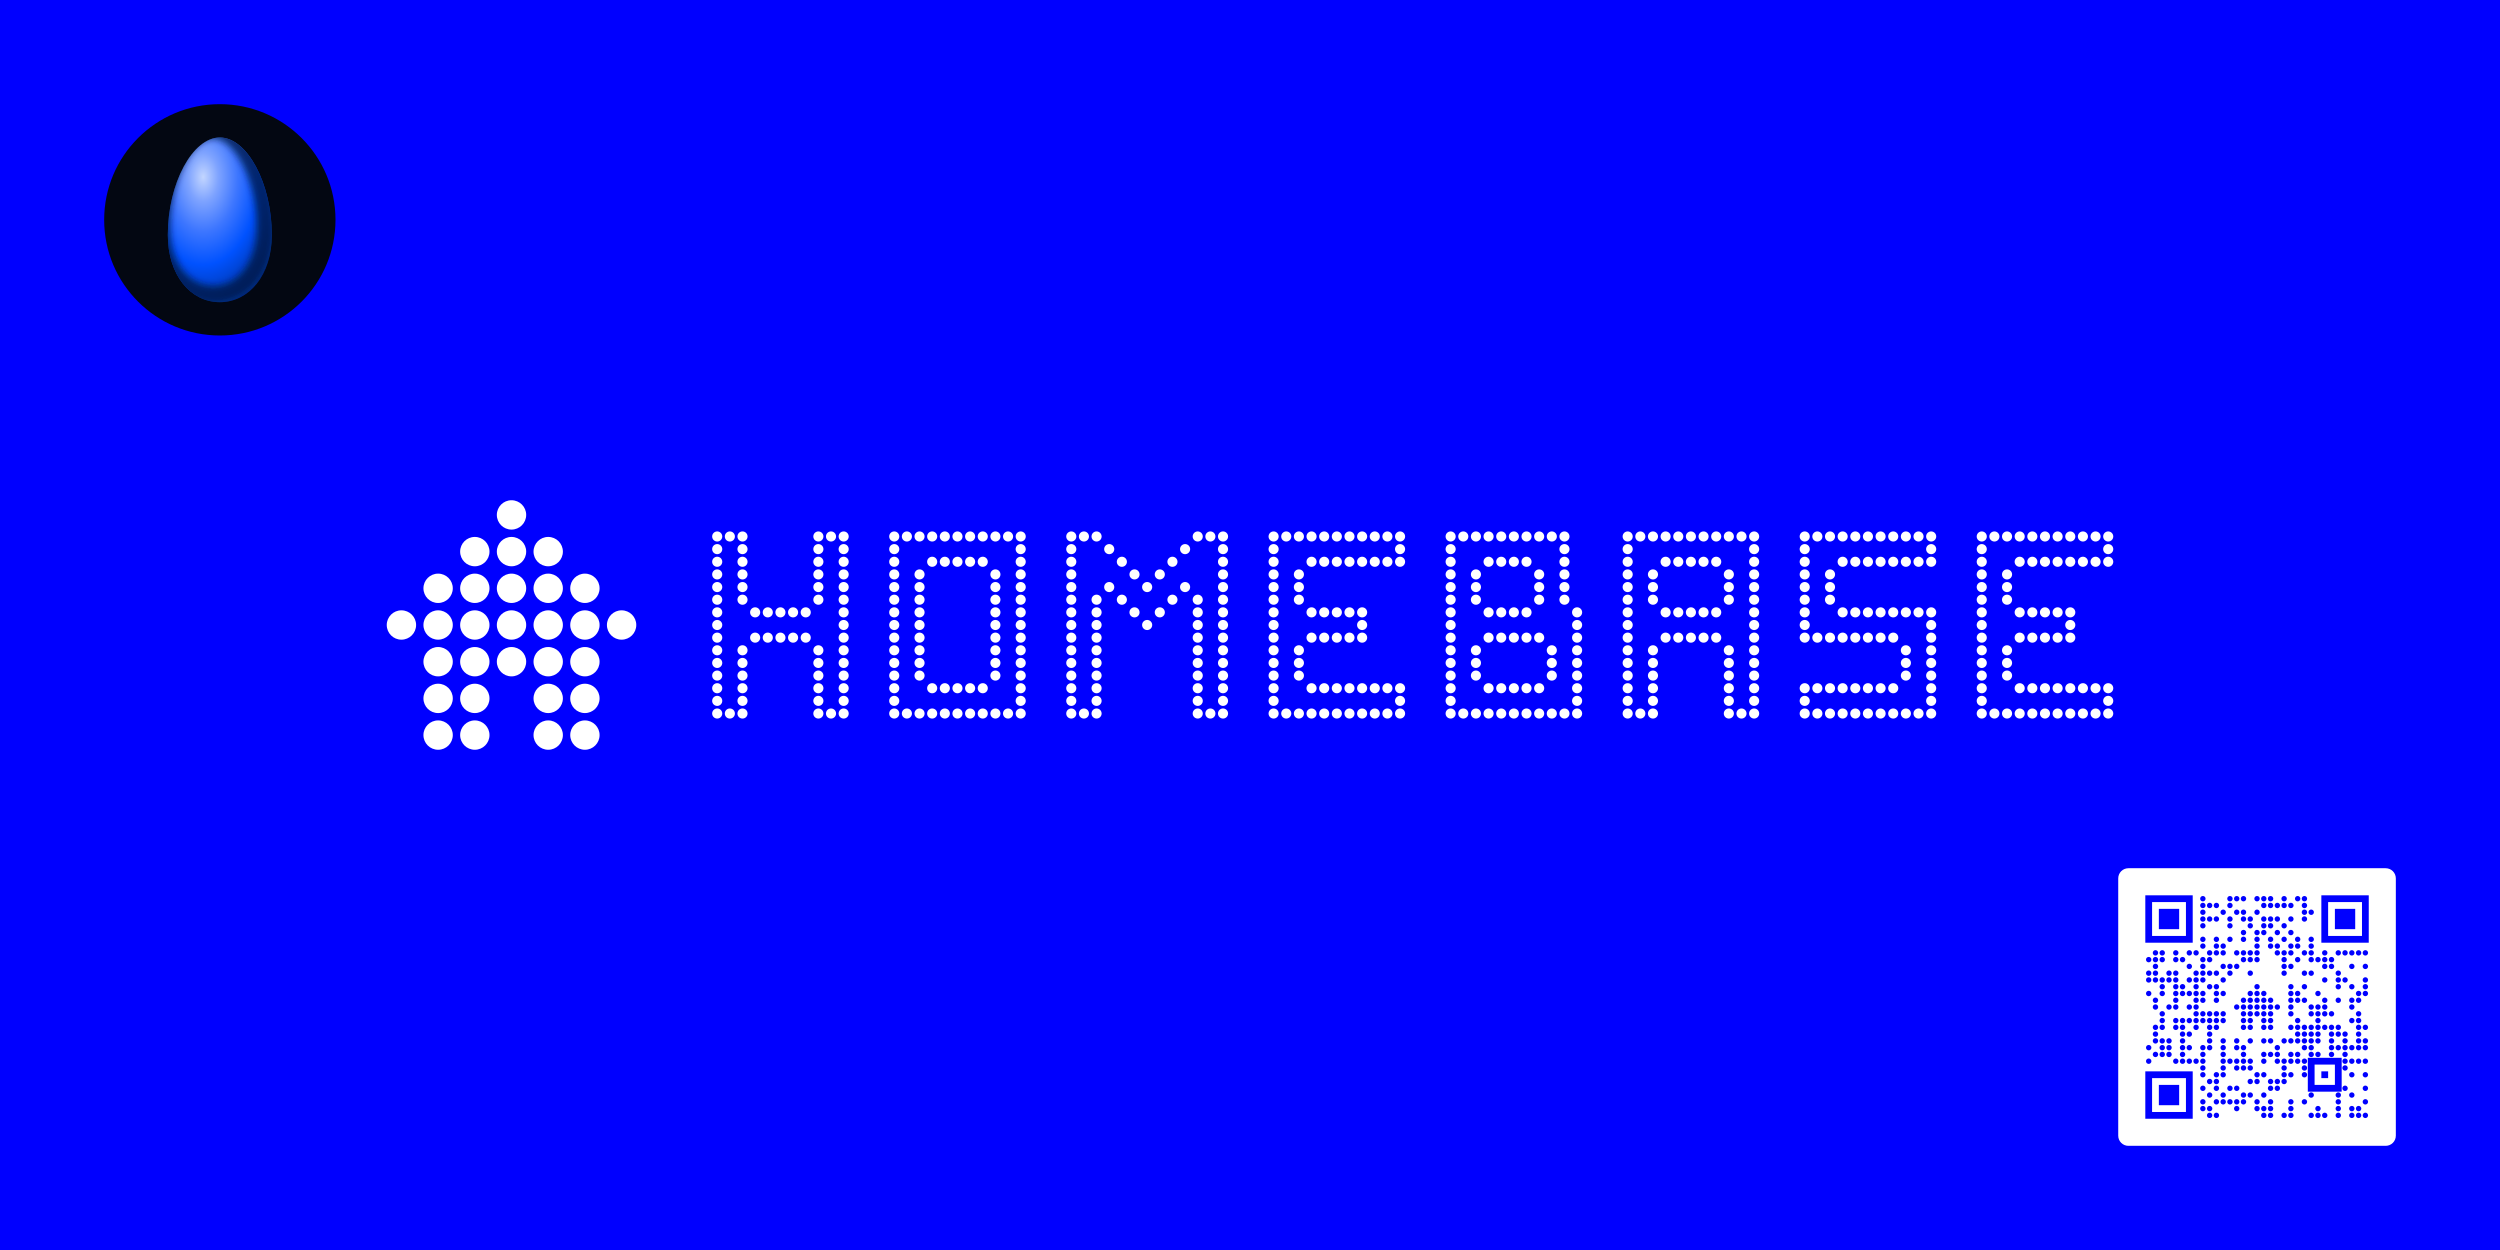
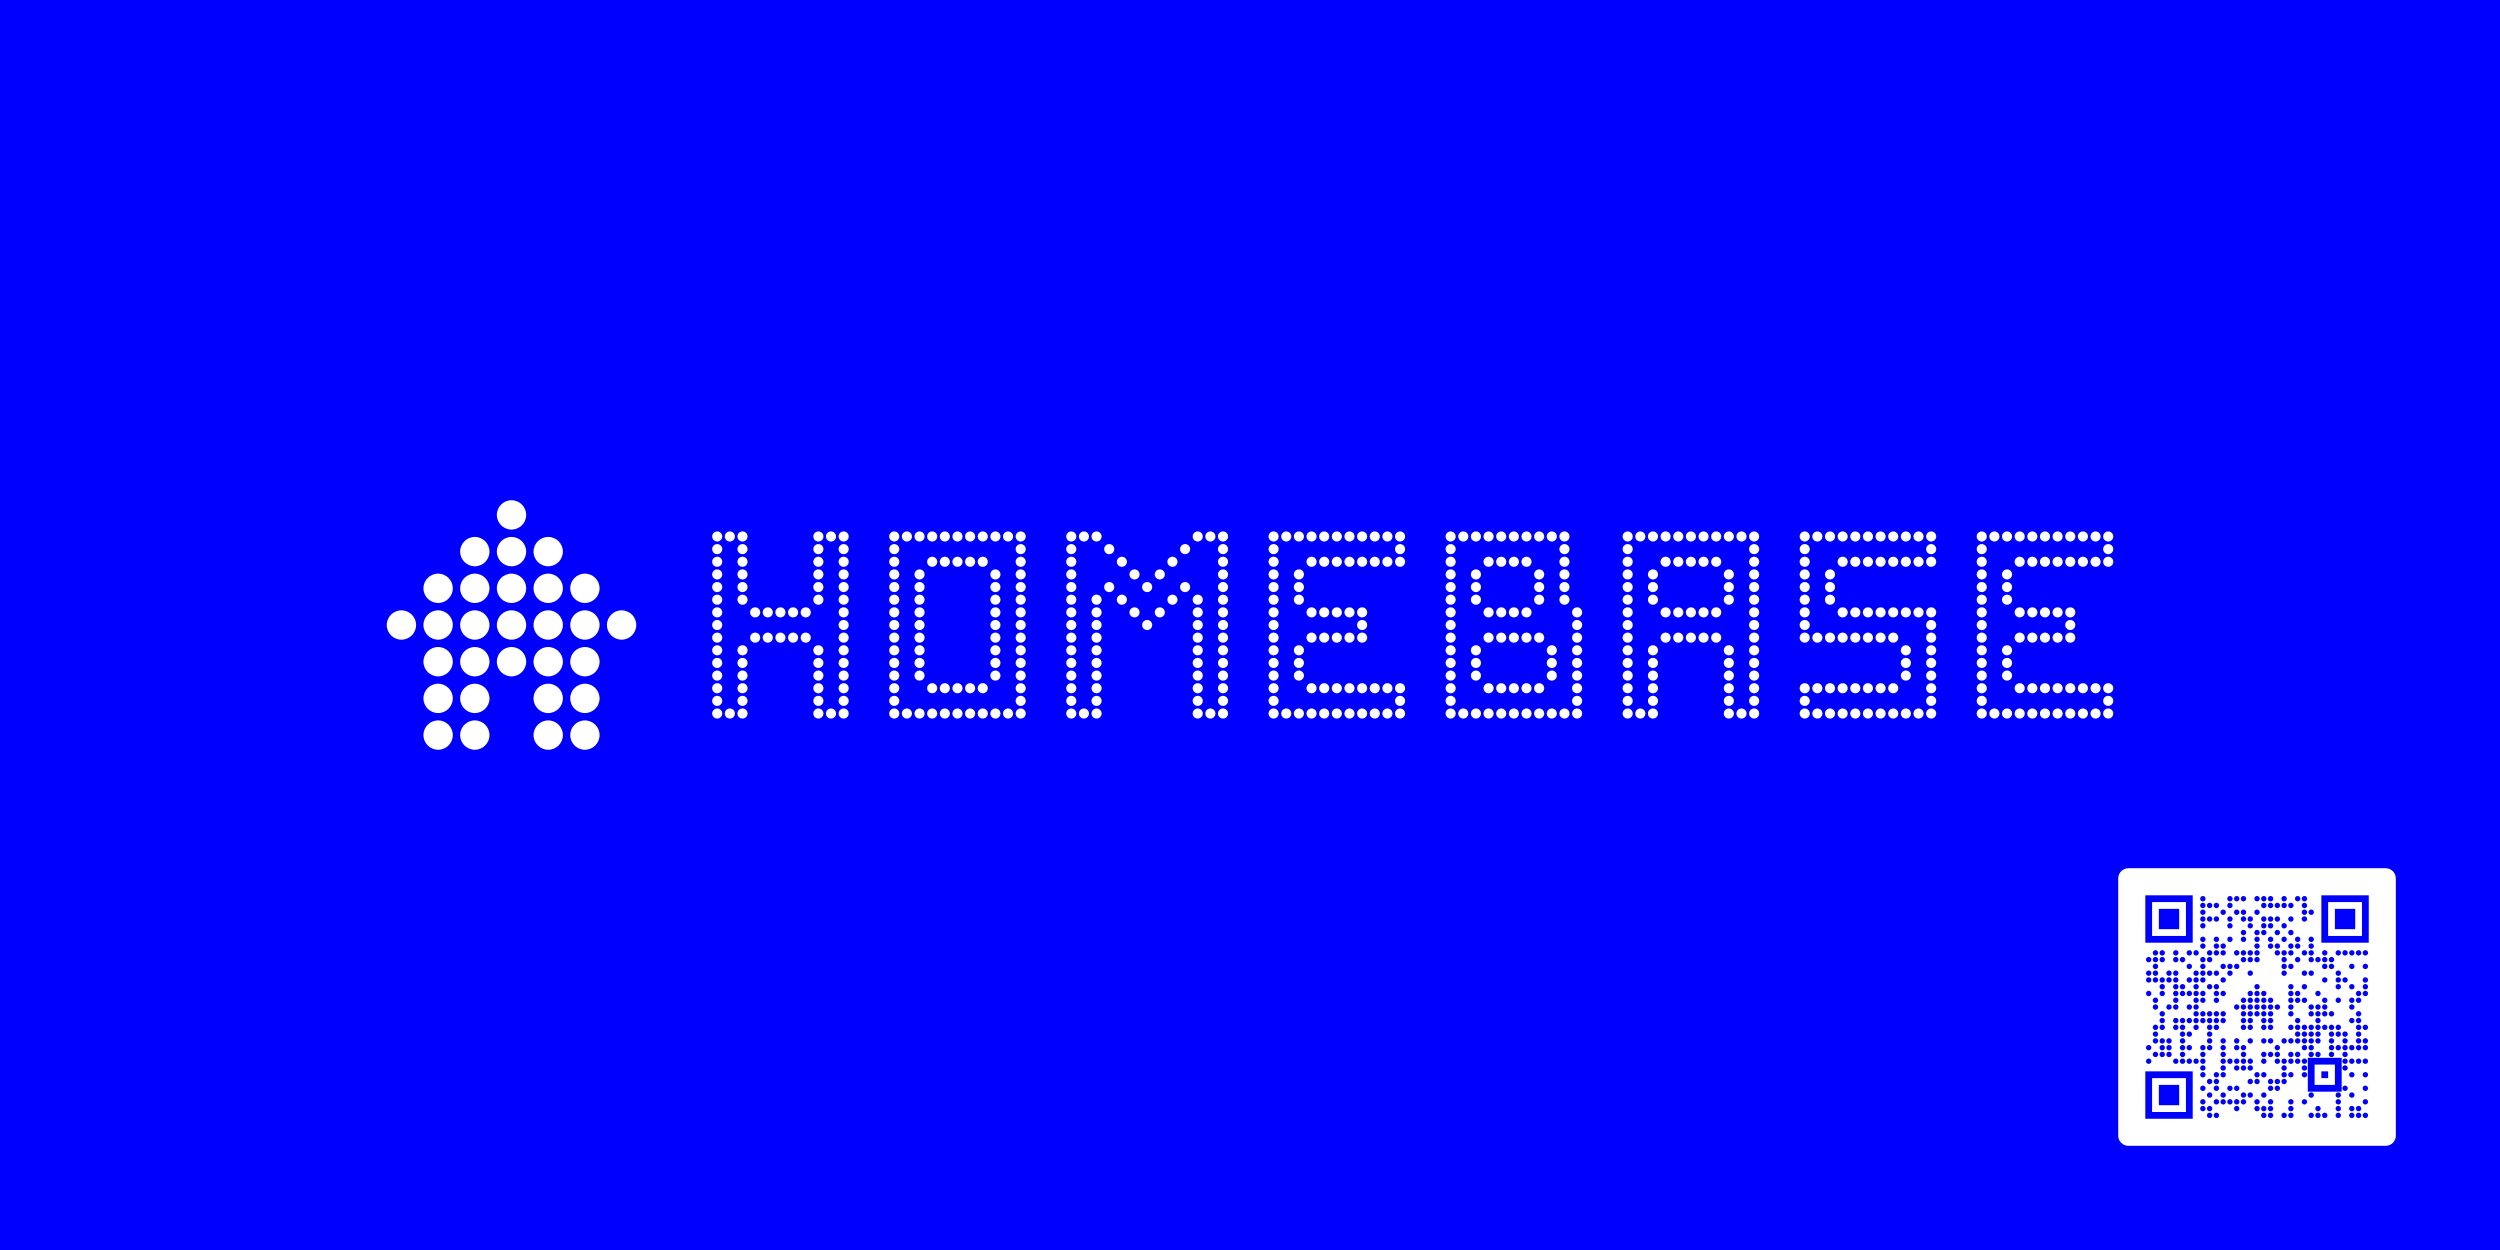
<svg xmlns="http://www.w3.org/2000/svg" viewBox="0 0 96 48" width="96in" height="48in">
  <rect x="0" y="0" width="96" height="48" fill="#0000FF" />
  <svg x="14.71" y="19.068" width="9.864" height="9.864" viewBox="0 0 70 70">
    <g fill="#FFFFFF">
      <circle cx="35" cy="5" r="4" />
      <circle cx="25" cy="15" r="4" />
      <circle cx="35" cy="15" r="4" />
      <circle cx="45" cy="15" r="4" />
      <circle cx="15" cy="25" r="4" />
      <circle cx="25" cy="25" r="4" />
      <circle cx="35" cy="25" r="4" />
      <circle cx="45" cy="25" r="4" />
      <circle cx="55" cy="25" r="4" />
      <circle cx="5" cy="35" r="4" />
      <circle cx="15" cy="35" r="4" />
      <circle cx="25" cy="35" r="4" />
      <circle cx="35" cy="35" r="4" />
      <circle cx="45" cy="35" r="4" />
      <circle cx="55" cy="35" r="4" />
      <circle cx="65" cy="35" r="4" />
      <circle cx="15" cy="45" r="4" />
      <circle cx="25" cy="45" r="4" />
      <circle cx="35" cy="45" r="4" />
      <circle cx="45" cy="45" r="4" />
      <circle cx="55" cy="45" r="4" />
      <circle cx="15" cy="55" r="4" />
      <circle cx="25" cy="55" r="4" />
      <circle cx="45" cy="55" r="4" />
      <circle cx="55" cy="55" r="4" />
      <circle cx="15" cy="65" r="4" />
      <circle cx="25" cy="65" r="4" />
      <circle cx="45" cy="65" r="4" />
      <circle cx="55" cy="65" r="4" />
    </g>
  </svg>
  <svg x="27.298" y="20.358" width="53.9" height="7.284" viewBox="0 0 1110 150">
    <g fill="#FFFFFF">
      <circle cx="5" cy="5" r="4" />
      <circle cx="15" cy="5" r="4" />
      <circle cx="25" cy="5" r="4" />
      <circle cx="85" cy="5" r="4" />
      <circle cx="95" cy="5" r="4" />
      <circle cx="105" cy="5" r="4" />
      <circle cx="5" cy="15" r="4" />
      <circle cx="25" cy="15" r="4" />
      <circle cx="85" cy="15" r="4" />
      <circle cx="105" cy="15" r="4" />
      <circle cx="5" cy="25" r="4" />
      <circle cx="25" cy="25" r="4" />
      <circle cx="85" cy="25" r="4" />
      <circle cx="105" cy="25" r="4" />
      <circle cx="5" cy="35" r="4" />
      <circle cx="25" cy="35" r="4" />
      <circle cx="85" cy="35" r="4" />
      <circle cx="105" cy="35" r="4" />
      <circle cx="5" cy="45" r="4" />
      <circle cx="25" cy="45" r="4" />
      <circle cx="85" cy="45" r="4" />
      <circle cx="105" cy="45" r="4" />
      <circle cx="5" cy="55" r="4" />
      <circle cx="25" cy="55" r="4" />
      <circle cx="85" cy="55" r="4" />
      <circle cx="105" cy="55" r="4" />
      <circle cx="5" cy="65" r="4" />
      <circle cx="35" cy="65" r="4" />
      <circle cx="45" cy="65" r="4" />
      <circle cx="55" cy="65" r="4" />
      <circle cx="65" cy="65" r="4" />
      <circle cx="75" cy="65" r="4" />
      <circle cx="105" cy="65" r="4" />
      <circle cx="5" cy="75" r="4" />
      <circle cx="105" cy="75" r="4" />
      <circle cx="5" cy="85" r="4" />
      <circle cx="35" cy="85" r="4" />
      <circle cx="45" cy="85" r="4" />
      <circle cx="55" cy="85" r="4" />
      <circle cx="65" cy="85" r="4" />
      <circle cx="75" cy="85" r="4" />
      <circle cx="105" cy="85" r="4" />
      <circle cx="5" cy="95" r="4" />
      <circle cx="25" cy="95" r="4" />
      <circle cx="85" cy="95" r="4" />
      <circle cx="105" cy="95" r="4" />
      <circle cx="5" cy="105" r="4" />
      <circle cx="25" cy="105" r="4" />
      <circle cx="85" cy="105" r="4" />
      <circle cx="105" cy="105" r="4" />
      <circle cx="5" cy="115" r="4" />
      <circle cx="25" cy="115" r="4" />
      <circle cx="85" cy="115" r="4" />
      <circle cx="105" cy="115" r="4" />
      <circle cx="5" cy="125" r="4" />
      <circle cx="25" cy="125" r="4" />
      <circle cx="85" cy="125" r="4" />
      <circle cx="105" cy="125" r="4" />
      <circle cx="5" cy="135" r="4" />
      <circle cx="25" cy="135" r="4" />
      <circle cx="85" cy="135" r="4" />
      <circle cx="105" cy="135" r="4" />
      <circle cx="5" cy="145" r="4" />
      <circle cx="15" cy="145" r="4" />
      <circle cx="25" cy="145" r="4" />
      <circle cx="85" cy="145" r="4" />
      <circle cx="95" cy="145" r="4" />
      <circle cx="105" cy="145" r="4" />
      <circle cx="145" cy="5" r="4" />
      <circle cx="155" cy="5" r="4" />
      <circle cx="165" cy="5" r="4" />
      <circle cx="175" cy="5" r="4" />
      <circle cx="185" cy="5" r="4" />
      <circle cx="195" cy="5" r="4" />
      <circle cx="205" cy="5" r="4" />
      <circle cx="215" cy="5" r="4" />
      <circle cx="225" cy="5" r="4" />
      <circle cx="235" cy="5" r="4" />
      <circle cx="245" cy="5" r="4" />
      <circle cx="145" cy="15" r="4" />
      <circle cx="245" cy="15" r="4" />
      <circle cx="145" cy="25" r="4" />
      <circle cx="175" cy="25" r="4" />
      <circle cx="185" cy="25" r="4" />
      <circle cx="195" cy="25" r="4" />
      <circle cx="205" cy="25" r="4" />
      <circle cx="215" cy="25" r="4" />
      <circle cx="245" cy="25" r="4" />
      <circle cx="145" cy="35" r="4" />
      <circle cx="165" cy="35" r="4" />
      <circle cx="225" cy="35" r="4" />
      <circle cx="245" cy="35" r="4" />
      <circle cx="145" cy="45" r="4" />
      <circle cx="165" cy="45" r="4" />
      <circle cx="225" cy="45" r="4" />
      <circle cx="245" cy="45" r="4" />
      <circle cx="145" cy="55" r="4" />
      <circle cx="165" cy="55" r="4" />
      <circle cx="225" cy="55" r="4" />
      <circle cx="245" cy="55" r="4" />
      <circle cx="145" cy="65" r="4" />
      <circle cx="165" cy="65" r="4" />
      <circle cx="225" cy="65" r="4" />
      <circle cx="245" cy="65" r="4" />
      <circle cx="145" cy="75" r="4" />
      <circle cx="165" cy="75" r="4" />
      <circle cx="225" cy="75" r="4" />
      <circle cx="245" cy="75" r="4" />
      <circle cx="145" cy="85" r="4" />
      <circle cx="165" cy="85" r="4" />
      <circle cx="225" cy="85" r="4" />
      <circle cx="245" cy="85" r="4" />
      <circle cx="145" cy="95" r="4" />
      <circle cx="165" cy="95" r="4" />
      <circle cx="225" cy="95" r="4" />
      <circle cx="245" cy="95" r="4" />
      <circle cx="145" cy="105" r="4" />
      <circle cx="165" cy="105" r="4" />
      <circle cx="225" cy="105" r="4" />
      <circle cx="245" cy="105" r="4" />
      <circle cx="145" cy="115" r="4" />
      <circle cx="165" cy="115" r="4" />
      <circle cx="225" cy="115" r="4" />
      <circle cx="245" cy="115" r="4" />
      <circle cx="145" cy="125" r="4" />
      <circle cx="175" cy="125" r="4" />
      <circle cx="185" cy="125" r="4" />
      <circle cx="195" cy="125" r="4" />
      <circle cx="205" cy="125" r="4" />
      <circle cx="215" cy="125" r="4" />
      <circle cx="245" cy="125" r="4" />
      <circle cx="145" cy="135" r="4" />
      <circle cx="245" cy="135" r="4" />
      <circle cx="145" cy="145" r="4" />
      <circle cx="155" cy="145" r="4" />
      <circle cx="165" cy="145" r="4" />
      <circle cx="175" cy="145" r="4" />
      <circle cx="185" cy="145" r="4" />
      <circle cx="195" cy="145" r="4" />
      <circle cx="205" cy="145" r="4" />
      <circle cx="215" cy="145" r="4" />
      <circle cx="225" cy="145" r="4" />
      <circle cx="235" cy="145" r="4" />
      <circle cx="245" cy="145" r="4" />
      <circle cx="285" cy="5" r="4" />
      <circle cx="295" cy="5" r="4" />
      <circle cx="305" cy="5" r="4" />
      <circle cx="385" cy="5" r="4" />
      <circle cx="395" cy="5" r="4" />
      <circle cx="405" cy="5" r="4" />
      <circle cx="285" cy="15" r="4" />
      <circle cx="315" cy="15" r="4" />
      <circle cx="375" cy="15" r="4" />
      <circle cx="405" cy="15" r="4" />
      <circle cx="285" cy="25" r="4" />
      <circle cx="325" cy="25" r="4" />
      <circle cx="365" cy="25" r="4" />
      <circle cx="405" cy="25" r="4" />
      <circle cx="285" cy="35" r="4" />
      <circle cx="335" cy="35" r="4" />
      <circle cx="355" cy="35" r="4" />
      <circle cx="405" cy="35" r="4" />
      <circle cx="285" cy="45" r="4" />
      <circle cx="315" cy="45" r="4" />
      <circle cx="345" cy="45" r="4" />
      <circle cx="375" cy="45" r="4" />
      <circle cx="405" cy="45" r="4" />
      <circle cx="285" cy="55" r="4" />
      <circle cx="305" cy="55" r="4" />
      <circle cx="325" cy="55" r="4" />
      <circle cx="365" cy="55" r="4" />
      <circle cx="385" cy="55" r="4" />
      <circle cx="405" cy="55" r="4" />
      <circle cx="285" cy="65" r="4" />
      <circle cx="305" cy="65" r="4" />
      <circle cx="335" cy="65" r="4" />
      <circle cx="355" cy="65" r="4" />
      <circle cx="385" cy="65" r="4" />
      <circle cx="405" cy="65" r="4" />
      <circle cx="285" cy="75" r="4" />
      <circle cx="305" cy="75" r="4" />
      <circle cx="345" cy="75" r="4" />
      <circle cx="385" cy="75" r="4" />
      <circle cx="405" cy="75" r="4" />
      <circle cx="285" cy="85" r="4" />
      <circle cx="305" cy="85" r="4" />
      <circle cx="385" cy="85" r="4" />
      <circle cx="405" cy="85" r="4" />
      <circle cx="285" cy="95" r="4" />
      <circle cx="305" cy="95" r="4" />
      <circle cx="385" cy="95" r="4" />
      <circle cx="405" cy="95" r="4" />
      <circle cx="285" cy="105" r="4" />
      <circle cx="305" cy="105" r="4" />
      <circle cx="385" cy="105" r="4" />
      <circle cx="405" cy="105" r="4" />
      <circle cx="285" cy="115" r="4" />
      <circle cx="305" cy="115" r="4" />
      <circle cx="385" cy="115" r="4" />
      <circle cx="405" cy="115" r="4" />
      <circle cx="285" cy="125" r="4" />
      <circle cx="305" cy="125" r="4" />
      <circle cx="385" cy="125" r="4" />
      <circle cx="405" cy="125" r="4" />
      <circle cx="285" cy="135" r="4" />
      <circle cx="305" cy="135" r="4" />
      <circle cx="385" cy="135" r="4" />
      <circle cx="405" cy="135" r="4" />
      <circle cx="285" cy="145" r="4" />
      <circle cx="295" cy="145" r="4" />
      <circle cx="305" cy="145" r="4" />
      <circle cx="385" cy="145" r="4" />
      <circle cx="395" cy="145" r="4" />
      <circle cx="405" cy="145" r="4" />
      <circle cx="445" cy="5" r="4" />
      <circle cx="455" cy="5" r="4" />
      <circle cx="465" cy="5" r="4" />
      <circle cx="475" cy="5" r="4" />
      <circle cx="485" cy="5" r="4" />
      <circle cx="495" cy="5" r="4" />
      <circle cx="505" cy="5" r="4" />
      <circle cx="515" cy="5" r="4" />
      <circle cx="525" cy="5" r="4" />
      <circle cx="535" cy="5" r="4" />
      <circle cx="545" cy="5" r="4" />
      <circle cx="445" cy="15" r="4" />
      <circle cx="545" cy="15" r="4" />
      <circle cx="445" cy="25" r="4" />
      <circle cx="475" cy="25" r="4" />
      <circle cx="485" cy="25" r="4" />
      <circle cx="495" cy="25" r="4" />
      <circle cx="505" cy="25" r="4" />
      <circle cx="515" cy="25" r="4" />
      <circle cx="525" cy="25" r="4" />
      <circle cx="535" cy="25" r="4" />
      <circle cx="545" cy="25" r="4" />
      <circle cx="445" cy="35" r="4" />
      <circle cx="465" cy="35" r="4" />
      <circle cx="445" cy="45" r="4" />
      <circle cx="465" cy="45" r="4" />
      <circle cx="445" cy="55" r="4" />
      <circle cx="465" cy="55" r="4" />
      <circle cx="445" cy="65" r="4" />
      <circle cx="475" cy="65" r="4" />
      <circle cx="485" cy="65" r="4" />
      <circle cx="495" cy="65" r="4" />
      <circle cx="505" cy="65" r="4" />
      <circle cx="515" cy="65" r="4" />
      <circle cx="445" cy="75" r="4" />
      <circle cx="515" cy="75" r="4" />
      <circle cx="445" cy="85" r="4" />
      <circle cx="475" cy="85" r="4" />
      <circle cx="485" cy="85" r="4" />
      <circle cx="495" cy="85" r="4" />
      <circle cx="505" cy="85" r="4" />
      <circle cx="515" cy="85" r="4" />
      <circle cx="445" cy="95" r="4" />
      <circle cx="465" cy="95" r="4" />
      <circle cx="445" cy="105" r="4" />
      <circle cx="465" cy="105" r="4" />
      <circle cx="445" cy="115" r="4" />
      <circle cx="465" cy="115" r="4" />
      <circle cx="445" cy="125" r="4" />
      <circle cx="475" cy="125" r="4" />
      <circle cx="485" cy="125" r="4" />
      <circle cx="495" cy="125" r="4" />
      <circle cx="505" cy="125" r="4" />
      <circle cx="515" cy="125" r="4" />
      <circle cx="525" cy="125" r="4" />
      <circle cx="535" cy="125" r="4" />
      <circle cx="545" cy="125" r="4" />
      <circle cx="445" cy="135" r="4" />
      <circle cx="545" cy="135" r="4" />
      <circle cx="445" cy="145" r="4" />
      <circle cx="455" cy="145" r="4" />
      <circle cx="465" cy="145" r="4" />
      <circle cx="475" cy="145" r="4" />
      <circle cx="485" cy="145" r="4" />
      <circle cx="495" cy="145" r="4" />
      <circle cx="505" cy="145" r="4" />
      <circle cx="515" cy="145" r="4" />
      <circle cx="525" cy="145" r="4" />
      <circle cx="535" cy="145" r="4" />
      <circle cx="545" cy="145" r="4" />
      <circle cx="585" cy="5" r="4" />
      <circle cx="595" cy="5" r="4" />
      <circle cx="605" cy="5" r="4" />
      <circle cx="615" cy="5" r="4" />
      <circle cx="625" cy="5" r="4" />
      <circle cx="635" cy="5" r="4" />
      <circle cx="645" cy="5" r="4" />
      <circle cx="655" cy="5" r="4" />
      <circle cx="665" cy="5" r="4" />
      <circle cx="675" cy="5" r="4" />
      <circle cx="585" cy="15" r="4" />
      <circle cx="675" cy="15" r="4" />
      <circle cx="585" cy="25" r="4" />
      <circle cx="615" cy="25" r="4" />
      <circle cx="625" cy="25" r="4" />
      <circle cx="635" cy="25" r="4" />
      <circle cx="645" cy="25" r="4" />
      <circle cx="675" cy="25" r="4" />
      <circle cx="585" cy="35" r="4" />
      <circle cx="605" cy="35" r="4" />
      <circle cx="655" cy="35" r="4" />
      <circle cx="675" cy="35" r="4" />
      <circle cx="585" cy="45" r="4" />
      <circle cx="605" cy="45" r="4" />
      <circle cx="655" cy="45" r="4" />
      <circle cx="675" cy="45" r="4" />
      <circle cx="585" cy="55" r="4" />
      <circle cx="605" cy="55" r="4" />
      <circle cx="655" cy="55" r="4" />
      <circle cx="675" cy="55" r="4" />
      <circle cx="585" cy="65" r="4" />
      <circle cx="615" cy="65" r="4" />
      <circle cx="625" cy="65" r="4" />
      <circle cx="635" cy="65" r="4" />
      <circle cx="645" cy="65" r="4" />
      <circle cx="685" cy="65" r="4" />
      <circle cx="585" cy="75" r="4" />
      <circle cx="685" cy="75" r="4" />
      <circle cx="585" cy="85" r="4" />
      <circle cx="615" cy="85" r="4" />
      <circle cx="625" cy="85" r="4" />
      <circle cx="635" cy="85" r="4" />
      <circle cx="645" cy="85" r="4" />
      <circle cx="655" cy="85" r="4" />
      <circle cx="685" cy="85" r="4" />
      <circle cx="585" cy="95" r="4" />
      <circle cx="605" cy="95" r="4" />
      <circle cx="665" cy="95" r="4" />
      <circle cx="685" cy="95" r="4" />
      <circle cx="585" cy="105" r="4" />
      <circle cx="605" cy="105" r="4" />
      <circle cx="665" cy="105" r="4" />
      <circle cx="685" cy="105" r="4" />
      <circle cx="585" cy="115" r="4" />
      <circle cx="605" cy="115" r="4" />
      <circle cx="665" cy="115" r="4" />
      <circle cx="685" cy="115" r="4" />
      <circle cx="585" cy="125" r="4" />
      <circle cx="615" cy="125" r="4" />
      <circle cx="625" cy="125" r="4" />
      <circle cx="635" cy="125" r="4" />
      <circle cx="645" cy="125" r="4" />
      <circle cx="655" cy="125" r="4" />
      <circle cx="685" cy="125" r="4" />
      <circle cx="585" cy="135" r="4" />
      <circle cx="685" cy="135" r="4" />
      <circle cx="585" cy="145" r="4" />
      <circle cx="595" cy="145" r="4" />
      <circle cx="605" cy="145" r="4" />
      <circle cx="615" cy="145" r="4" />
      <circle cx="625" cy="145" r="4" />
      <circle cx="635" cy="145" r="4" />
      <circle cx="645" cy="145" r="4" />
      <circle cx="655" cy="145" r="4" />
      <circle cx="665" cy="145" r="4" />
      <circle cx="675" cy="145" r="4" />
      <circle cx="685" cy="145" r="4" />
      <circle cx="725" cy="5" r="4" />
      <circle cx="735" cy="5" r="4" />
      <circle cx="745" cy="5" r="4" />
      <circle cx="755" cy="5" r="4" />
      <circle cx="765" cy="5" r="4" />
      <circle cx="775" cy="5" r="4" />
      <circle cx="785" cy="5" r="4" />
      <circle cx="795" cy="5" r="4" />
      <circle cx="805" cy="5" r="4" />
      <circle cx="815" cy="5" r="4" />
      <circle cx="825" cy="5" r="4" />
      <circle cx="725" cy="15" r="4" />
      <circle cx="825" cy="15" r="4" />
      <circle cx="725" cy="25" r="4" />
      <circle cx="755" cy="25" r="4" />
      <circle cx="765" cy="25" r="4" />
      <circle cx="775" cy="25" r="4" />
      <circle cx="785" cy="25" r="4" />
      <circle cx="795" cy="25" r="4" />
      <circle cx="825" cy="25" r="4" />
      <circle cx="725" cy="35" r="4" />
      <circle cx="745" cy="35" r="4" />
      <circle cx="805" cy="35" r="4" />
      <circle cx="825" cy="35" r="4" />
      <circle cx="725" cy="45" r="4" />
      <circle cx="745" cy="45" r="4" />
      <circle cx="805" cy="45" r="4" />
      <circle cx="825" cy="45" r="4" />
      <circle cx="725" cy="55" r="4" />
      <circle cx="745" cy="55" r="4" />
      <circle cx="805" cy="55" r="4" />
      <circle cx="825" cy="55" r="4" />
      <circle cx="725" cy="65" r="4" />
      <circle cx="755" cy="65" r="4" />
      <circle cx="765" cy="65" r="4" />
      <circle cx="775" cy="65" r="4" />
      <circle cx="785" cy="65" r="4" />
      <circle cx="795" cy="65" r="4" />
      <circle cx="825" cy="65" r="4" />
      <circle cx="725" cy="75" r="4" />
      <circle cx="825" cy="75" r="4" />
      <circle cx="725" cy="85" r="4" />
      <circle cx="755" cy="85" r="4" />
      <circle cx="765" cy="85" r="4" />
      <circle cx="775" cy="85" r="4" />
      <circle cx="785" cy="85" r="4" />
      <circle cx="795" cy="85" r="4" />
      <circle cx="825" cy="85" r="4" />
      <circle cx="725" cy="95" r="4" />
      <circle cx="745" cy="95" r="4" />
      <circle cx="805" cy="95" r="4" />
      <circle cx="825" cy="95" r="4" />
      <circle cx="725" cy="105" r="4" />
      <circle cx="745" cy="105" r="4" />
      <circle cx="805" cy="105" r="4" />
      <circle cx="825" cy="105" r="4" />
      <circle cx="725" cy="115" r="4" />
      <circle cx="745" cy="115" r="4" />
      <circle cx="805" cy="115" r="4" />
      <circle cx="825" cy="115" r="4" />
      <circle cx="725" cy="125" r="4" />
      <circle cx="745" cy="125" r="4" />
      <circle cx="805" cy="125" r="4" />
      <circle cx="825" cy="125" r="4" />
      <circle cx="725" cy="135" r="4" />
      <circle cx="745" cy="135" r="4" />
      <circle cx="805" cy="135" r="4" />
      <circle cx="825" cy="135" r="4" />
      <circle cx="725" cy="145" r="4" />
      <circle cx="735" cy="145" r="4" />
      <circle cx="745" cy="145" r="4" />
      <circle cx="805" cy="145" r="4" />
      <circle cx="815" cy="145" r="4" />
      <circle cx="825" cy="145" r="4" />
      <circle cx="865" cy="5" r="4" />
      <circle cx="875" cy="5" r="4" />
      <circle cx="885" cy="5" r="4" />
      <circle cx="895" cy="5" r="4" />
      <circle cx="905" cy="5" r="4" />
      <circle cx="915" cy="5" r="4" />
      <circle cx="925" cy="5" r="4" />
      <circle cx="935" cy="5" r="4" />
      <circle cx="945" cy="5" r="4" />
      <circle cx="955" cy="5" r="4" />
      <circle cx="965" cy="5" r="4" />
      <circle cx="865" cy="15" r="4" />
      <circle cx="965" cy="15" r="4" />
      <circle cx="865" cy="25" r="4" />
      <circle cx="895" cy="25" r="4" />
      <circle cx="905" cy="25" r="4" />
      <circle cx="915" cy="25" r="4" />
      <circle cx="925" cy="25" r="4" />
      <circle cx="935" cy="25" r="4" />
      <circle cx="945" cy="25" r="4" />
      <circle cx="955" cy="25" r="4" />
      <circle cx="965" cy="25" r="4" />
      <circle cx="865" cy="35" r="4" />
      <circle cx="885" cy="35" r="4" />
      <circle cx="865" cy="45" r="4" />
      <circle cx="885" cy="45" r="4" />
      <circle cx="865" cy="55" r="4" />
      <circle cx="885" cy="55" r="4" />
      <circle cx="865" cy="65" r="4" />
      <circle cx="895" cy="65" r="4" />
      <circle cx="905" cy="65" r="4" />
      <circle cx="915" cy="65" r="4" />
      <circle cx="925" cy="65" r="4" />
      <circle cx="935" cy="65" r="4" />
      <circle cx="945" cy="65" r="4" />
      <circle cx="955" cy="65" r="4" />
      <circle cx="965" cy="65" r="4" />
      <circle cx="865" cy="75" r="4" />
      <circle cx="965" cy="75" r="4" />
      <circle cx="865" cy="85" r="4" />
      <circle cx="875" cy="85" r="4" />
      <circle cx="885" cy="85" r="4" />
      <circle cx="895" cy="85" r="4" />
      <circle cx="905" cy="85" r="4" />
      <circle cx="915" cy="85" r="4" />
      <circle cx="925" cy="85" r="4" />
      <circle cx="935" cy="85" r="4" />
      <circle cx="965" cy="85" r="4" />
      <circle cx="945" cy="95" r="4" />
      <circle cx="965" cy="95" r="4" />
      <circle cx="945" cy="105" r="4" />
      <circle cx="965" cy="105" r="4" />
      <circle cx="945" cy="115" r="4" />
      <circle cx="965" cy="115" r="4" />
      <circle cx="865" cy="125" r="4" />
      <circle cx="875" cy="125" r="4" />
      <circle cx="885" cy="125" r="4" />
      <circle cx="895" cy="125" r="4" />
      <circle cx="905" cy="125" r="4" />
      <circle cx="915" cy="125" r="4" />
      <circle cx="925" cy="125" r="4" />
      <circle cx="935" cy="125" r="4" />
      <circle cx="965" cy="125" r="4" />
      <circle cx="865" cy="135" r="4" />
      <circle cx="965" cy="135" r="4" />
      <circle cx="865" cy="145" r="4" />
      <circle cx="875" cy="145" r="4" />
      <circle cx="885" cy="145" r="4" />
      <circle cx="895" cy="145" r="4" />
      <circle cx="905" cy="145" r="4" />
      <circle cx="915" cy="145" r="4" />
      <circle cx="925" cy="145" r="4" />
      <circle cx="935" cy="145" r="4" />
      <circle cx="945" cy="145" r="4" />
      <circle cx="955" cy="145" r="4" />
      <circle cx="965" cy="145" r="4" />
      <circle cx="1005" cy="5" r="4" />
      <circle cx="1015" cy="5" r="4" />
      <circle cx="1025" cy="5" r="4" />
      <circle cx="1035" cy="5" r="4" />
      <circle cx="1045" cy="5" r="4" />
      <circle cx="1055" cy="5" r="4" />
      <circle cx="1065" cy="5" r="4" />
      <circle cx="1075" cy="5" r="4" />
      <circle cx="1085" cy="5" r="4" />
      <circle cx="1095" cy="5" r="4" />
      <circle cx="1105" cy="5" r="4" />
      <circle cx="1005" cy="15" r="4" />
      <circle cx="1105" cy="15" r="4" />
      <circle cx="1005" cy="25" r="4" />
      <circle cx="1035" cy="25" r="4" />
      <circle cx="1045" cy="25" r="4" />
      <circle cx="1055" cy="25" r="4" />
      <circle cx="1065" cy="25" r="4" />
      <circle cx="1075" cy="25" r="4" />
      <circle cx="1085" cy="25" r="4" />
      <circle cx="1095" cy="25" r="4" />
      <circle cx="1105" cy="25" r="4" />
      <circle cx="1005" cy="35" r="4" />
      <circle cx="1025" cy="35" r="4" />
      <circle cx="1005" cy="45" r="4" />
      <circle cx="1025" cy="45" r="4" />
      <circle cx="1005" cy="55" r="4" />
      <circle cx="1025" cy="55" r="4" />
      <circle cx="1005" cy="65" r="4" />
      <circle cx="1035" cy="65" r="4" />
      <circle cx="1045" cy="65" r="4" />
      <circle cx="1055" cy="65" r="4" />
      <circle cx="1065" cy="65" r="4" />
      <circle cx="1075" cy="65" r="4" />
      <circle cx="1005" cy="75" r="4" />
      <circle cx="1075" cy="75" r="4" />
      <circle cx="1005" cy="85" r="4" />
      <circle cx="1035" cy="85" r="4" />
      <circle cx="1045" cy="85" r="4" />
      <circle cx="1055" cy="85" r="4" />
      <circle cx="1065" cy="85" r="4" />
      <circle cx="1075" cy="85" r="4" />
      <circle cx="1005" cy="95" r="4" />
      <circle cx="1025" cy="95" r="4" />
      <circle cx="1005" cy="105" r="4" />
      <circle cx="1025" cy="105" r="4" />
      <circle cx="1005" cy="115" r="4" />
      <circle cx="1025" cy="115" r="4" />
      <circle cx="1005" cy="125" r="4" />
      <circle cx="1035" cy="125" r="4" />
      <circle cx="1045" cy="125" r="4" />
      <circle cx="1055" cy="125" r="4" />
      <circle cx="1065" cy="125" r="4" />
      <circle cx="1075" cy="125" r="4" />
      <circle cx="1085" cy="125" r="4" />
      <circle cx="1095" cy="125" r="4" />
      <circle cx="1105" cy="125" r="4" />
      <circle cx="1005" cy="135" r="4" />
      <circle cx="1105" cy="135" r="4" />
      <circle cx="1005" cy="145" r="4" />
      <circle cx="1015" cy="145" r="4" />
      <circle cx="1025" cy="145" r="4" />
      <circle cx="1035" cy="145" r="4" />
      <circle cx="1045" cy="145" r="4" />
      <circle cx="1055" cy="145" r="4" />
      <circle cx="1065" cy="145" r="4" />
      <circle cx="1075" cy="145" r="4" />
      <circle cx="1085" cy="145" r="4" />
      <circle cx="1095" cy="145" r="4" />
      <circle cx="1105" cy="145" r="4" />
    </g>
  </svg>
-   <svg x="4" y="4" width="8.883" height="8.883" viewBox="0 0 100 100">
-     <defs>
-       <radialGradient id="corner-shell" cx="0.34" cy="0.24" r="0.92">
-         <stop offset="0" stop-color="#c2d5ff" />
-         <stop offset="0.16" stop-color="#7ea3ff" />
-         <stop offset="0.36" stop-color="#3d76ff" />
-         <stop offset="0.58" stop-color="#0052ff" />
-         <stop offset="0.82" stop-color="#0037ad" />
-         <stop offset="1" stop-color="#001e6b" />
-       </radialGradient>
-       <filter id="corner-blur" x="-40%" y="-40%" width="180%" height="180%">
-         <feGaussianBlur stdDeviation="3" />
-       </filter>
-       <clipPath id="corner-clip">
-         <path d="M50 3 C75 3 98 45 98 93 C98 130 77 155 50 155 C23 155 2 130 2 93 C2 45 25 3 50 3 Z" transform="translate(50 50) scale(0.4684) translate(-50 -79)" />
-       </clipPath>
-     </defs>
-     <circle cx="50" cy="50" r="50" fill="#030712" />
-     <path d="M50 3 C75 3 98 45 98 93 C98 130 77 155 50 155 C23 155 2 130 2 93 C2 45 25 3 50 3 Z" fill="url(#corner-shell)" transform="translate(50 50) scale(0.4684) translate(-50 -79)" />
-     <g clip-path="url(#corner-clip)">
-       <path d="M50 3 C75 3 98 45 98 93 C98 130 77 155 50 155 C23 155 2 130 2 93 C2 45 25 3 50 3 Z" transform="translate(50 50) scale(0.4684) translate(-50 -79) translate(-6 -7)" fill="none" stroke="#00123f" stroke-width="16" opacity="0.75" filter="url(#corner-blur)" />
-     </g>
-   </svg>
  <svg x="81.34" y="33.34" width="10.66" height="10.66" viewBox="0 0 410 410">
    <rect width="410" height="410" rx="15" fill="#FFFFFF" />
    <g fill="#0000FF">
      <rect x="40" y="40" width="70" height="70" />
      <rect x="50" y="50" width="50" height="50" fill="#FFFFFF" />
      <rect x="60" y="60" width="30" height="30" />
      <rect x="300" y="40" width="70" height="70" />
      <rect x="310" y="50" width="50" height="50" fill="#FFFFFF" />
      <rect x="320" y="60" width="30" height="30" />
      <rect x="40" y="300" width="70" height="70" />
      <rect x="50" y="310" width="50" height="50" fill="#FFFFFF" />
      <rect x="60" y="320" width="30" height="30" />
      <rect x="280" y="280" width="50" height="50" />
      <rect x="290" y="290" width="30" height="30" fill="#FFFFFF" />
      <rect x="300" y="300" width="10" height="10" />
      <circle cx="125" cy="45" r="4" />
      <circle cx="165" cy="45" r="4" />
      <circle cx="175" cy="45" r="4" />
      <circle cx="185" cy="45" r="4" />
      <circle cx="205" cy="45" r="4" />
      <circle cx="215" cy="45" r="4" />
      <circle cx="225" cy="45" r="4" />
      <circle cx="245" cy="45" r="4" />
      <circle cx="265" cy="45" r="4" />
      <circle cx="275" cy="45" r="4" />
      <circle cx="125" cy="55" r="4" />
      <circle cx="135" cy="55" r="4" />
      <circle cx="145" cy="55" r="4" />
      <circle cx="165" cy="55" r="4" />
      <circle cx="215" cy="55" r="4" />
      <circle cx="225" cy="55" r="4" />
      <circle cx="235" cy="55" r="4" />
      <circle cx="245" cy="55" r="4" />
      <circle cx="255" cy="55" r="4" />
      <circle cx="275" cy="55" r="4" />
      <circle cx="125" cy="65" r="4" />
      <circle cx="155" cy="65" r="4" />
      <circle cx="175" cy="65" r="4" />
      <circle cx="185" cy="65" r="4" />
      <circle cx="205" cy="65" r="4" />
      <circle cx="275" cy="65" r="4" />
      <circle cx="285" cy="65" r="4" />
      <circle cx="125" cy="75" r="4" />
      <circle cx="135" cy="75" r="4" />
      <circle cx="145" cy="75" r="4" />
      <circle cx="165" cy="75" r="4" />
      <circle cx="185" cy="75" r="4" />
      <circle cx="195" cy="75" r="4" />
      <circle cx="215" cy="75" r="4" />
      <circle cx="225" cy="75" r="4" />
      <circle cx="235" cy="75" r="4" />
      <circle cx="255" cy="75" r="4" />
      <circle cx="275" cy="75" r="4" />
      <circle cx="125" cy="85" r="4" />
      <circle cx="165" cy="85" r="4" />
      <circle cx="195" cy="85" r="4" />
      <circle cx="215" cy="85" r="4" />
      <circle cx="225" cy="85" r="4" />
      <circle cx="245" cy="85" r="4" />
      <circle cx="185" cy="95" r="4" />
      <circle cx="205" cy="95" r="4" />
      <circle cx="215" cy="95" r="4" />
      <circle cx="235" cy="95" r="4" />
      <circle cx="255" cy="95" r="4" />
      <circle cx="125" cy="105" r="4" />
      <circle cx="145" cy="105" r="4" />
      <circle cx="165" cy="105" r="4" />
      <circle cx="185" cy="105" r="4" />
      <circle cx="205" cy="105" r="4" />
      <circle cx="225" cy="105" r="4" />
      <circle cx="245" cy="105" r="4" />
      <circle cx="265" cy="105" r="4" />
      <circle cx="285" cy="105" r="4" />
      <circle cx="125" cy="115" r="4" />
      <circle cx="145" cy="115" r="4" />
      <circle cx="155" cy="115" r="4" />
      <circle cx="205" cy="115" r="4" />
      <circle cx="225" cy="115" r="4" />
      <circle cx="235" cy="115" r="4" />
      <circle cx="255" cy="115" r="4" />
      <circle cx="265" cy="115" r="4" />
      <circle cx="285" cy="115" r="4" />
      <circle cx="55" cy="125" r="4" />
      <circle cx="65" cy="125" r="4" />
      <circle cx="85" cy="125" r="4" />
      <circle cx="105" cy="125" r="4" />
      <circle cx="115" cy="125" r="4" />
      <circle cx="135" cy="125" r="4" />
      <circle cx="145" cy="125" r="4" />
      <circle cx="155" cy="125" r="4" />
      <circle cx="175" cy="125" r="4" />
      <circle cx="185" cy="125" r="4" />
      <circle cx="195" cy="125" r="4" />
      <circle cx="205" cy="125" r="4" />
      <circle cx="235" cy="125" r="4" />
      <circle cx="245" cy="125" r="4" />
      <circle cx="255" cy="125" r="4" />
      <circle cx="275" cy="125" r="4" />
      <circle cx="285" cy="125" r="4" />
      <circle cx="305" cy="125" r="4" />
      <circle cx="325" cy="125" r="4" />
      <circle cx="335" cy="125" r="4" />
      <circle cx="345" cy="125" r="4" />
      <circle cx="355" cy="125" r="4" />
      <circle cx="365" cy="125" r="4" />
      <circle cx="45" cy="135" r="4" />
      <circle cx="55" cy="135" r="4" />
      <circle cx="65" cy="135" r="4" />
      <circle cx="85" cy="135" r="4" />
      <circle cx="95" cy="135" r="4" />
      <circle cx="125" cy="135" r="4" />
      <circle cx="135" cy="135" r="4" />
      <circle cx="185" cy="135" r="4" />
      <circle cx="195" cy="135" r="4" />
      <circle cx="205" cy="135" r="4" />
      <circle cx="245" cy="135" r="4" />
      <circle cx="265" cy="135" r="4" />
      <circle cx="285" cy="135" r="4" />
      <circle cx="295" cy="135" r="4" />
      <circle cx="305" cy="135" r="4" />
      <circle cx="315" cy="135" r="4" />
      <circle cx="55" cy="145" r="4" />
      <circle cx="105" cy="145" r="4" />
      <circle cx="125" cy="145" r="4" />
      <circle cx="155" cy="145" r="4" />
      <circle cx="165" cy="145" r="4" />
      <circle cx="175" cy="145" r="4" />
      <circle cx="245" cy="145" r="4" />
      <circle cx="255" cy="145" r="4" />
      <circle cx="305" cy="145" r="4" />
      <circle cx="315" cy="145" r="4" />
      <circle cx="345" cy="145" r="4" />
      <circle cx="365" cy="145" r="4" />
      <circle cx="45" cy="155" r="4" />
      <circle cx="55" cy="155" r="4" />
      <circle cx="75" cy="155" r="4" />
      <circle cx="85" cy="155" r="4" />
      <circle cx="115" cy="155" r="4" />
      <circle cx="125" cy="155" r="4" />
      <circle cx="135" cy="155" r="4" />
      <circle cx="145" cy="155" r="4" />
      <circle cx="165" cy="155" r="4" />
      <circle cx="195" cy="155" r="4" />
      <circle cx="245" cy="155" r="4" />
      <circle cx="275" cy="155" r="4" />
      <circle cx="285" cy="155" r="4" />
      <circle cx="325" cy="155" r="4" />
      <circle cx="45" cy="165" r="4" />
      <circle cx="55" cy="165" r="4" />
      <circle cx="65" cy="165" r="4" />
      <circle cx="75" cy="165" r="4" />
      <circle cx="85" cy="165" r="4" />
      <circle cx="105" cy="165" r="4" />
      <circle cx="115" cy="165" r="4" />
      <circle cx="125" cy="165" r="4" />
      <circle cx="155" cy="165" r="4" />
      <circle cx="305" cy="165" r="4" />
      <circle cx="325" cy="165" r="4" />
      <circle cx="335" cy="165" r="4" />
      <circle cx="365" cy="165" r="4" />
      <circle cx="65" cy="175" r="4" />
      <circle cx="85" cy="175" r="4" />
      <circle cx="95" cy="175" r="4" />
      <circle cx="115" cy="175" r="4" />
      <circle cx="135" cy="175" r="4" />
      <circle cx="145" cy="175" r="4" />
      <circle cx="205" cy="175" r="4" />
      <circle cx="255" cy="175" r="4" />
      <circle cx="275" cy="175" r="4" />
      <circle cx="325" cy="175" r="4" />
      <circle cx="345" cy="175" r="4" />
      <circle cx="365" cy="175" r="4" />
      <circle cx="45" cy="185" r="4" />
      <circle cx="65" cy="185" r="4" />
      <circle cx="85" cy="185" r="4" />
      <circle cx="95" cy="185" r="4" />
      <circle cx="105" cy="185" r="4" />
      <circle cx="115" cy="185" r="4" />
      <circle cx="125" cy="185" r="4" />
      <circle cx="145" cy="185" r="4" />
      <circle cx="155" cy="185" r="4" />
      <circle cx="195" cy="185" r="4" />
      <circle cx="205" cy="185" r="4" />
      <circle cx="215" cy="185" r="4" />
      <circle cx="255" cy="185" r="4" />
      <circle cx="265" cy="185" r="4" />
      <circle cx="295" cy="185" r="4" />
      <circle cx="355" cy="185" r="4" />
      <circle cx="365" cy="185" r="4" />
      <circle cx="55" cy="195" r="4" />
      <circle cx="85" cy="195" r="4" />
      <circle cx="115" cy="195" r="4" />
      <circle cx="125" cy="195" r="4" />
      <circle cx="145" cy="195" r="4" />
      <circle cx="185" cy="195" r="4" />
      <circle cx="195" cy="195" r="4" />
      <circle cx="205" cy="195" r="4" />
      <circle cx="215" cy="195" r="4" />
      <circle cx="225" cy="195" r="4" />
      <circle cx="255" cy="195" r="4" />
      <circle cx="265" cy="195" r="4" />
      <circle cx="275" cy="195" r="4" />
      <circle cx="305" cy="195" r="4" />
      <circle cx="325" cy="195" r="4" />
      <circle cx="345" cy="195" r="4" />
      <circle cx="355" cy="195" r="4" />
      <circle cx="55" cy="205" r="4" />
      <circle cx="75" cy="205" r="4" />
      <circle cx="85" cy="205" r="4" />
      <circle cx="105" cy="205" r="4" />
      <circle cx="115" cy="205" r="4" />
      <circle cx="175" cy="205" r="4" />
      <circle cx="185" cy="205" r="4" />
      <circle cx="195" cy="205" r="4" />
      <circle cx="205" cy="205" r="4" />
      <circle cx="215" cy="205" r="4" />
      <circle cx="225" cy="205" r="4" />
      <circle cx="235" cy="205" r="4" />
      <circle cx="255" cy="205" r="4" />
      <circle cx="285" cy="205" r="4" />
      <circle cx="295" cy="205" r="4" />
      <circle cx="305" cy="205" r="4" />
      <circle cx="345" cy="205" r="4" />
      <circle cx="65" cy="215" r="4" />
      <circle cx="115" cy="215" r="4" />
      <circle cx="125" cy="215" r="4" />
      <circle cx="135" cy="215" r="4" />
      <circle cx="145" cy="215" r="4" />
      <circle cx="155" cy="215" r="4" />
      <circle cx="185" cy="215" r="4" />
      <circle cx="195" cy="215" r="4" />
      <circle cx="205" cy="215" r="4" />
      <circle cx="215" cy="215" r="4" />
      <circle cx="225" cy="215" r="4" />
      <circle cx="255" cy="215" r="4" />
      <circle cx="285" cy="215" r="4" />
      <circle cx="295" cy="215" r="4" />
      <circle cx="305" cy="215" r="4" />
      <circle cx="315" cy="215" r="4" />
      <circle cx="355" cy="215" r="4" />
      <circle cx="65" cy="225" r="4" />
      <circle cx="85" cy="225" r="4" />
      <circle cx="95" cy="225" r="4" />
      <circle cx="105" cy="225" r="4" />
      <circle cx="115" cy="225" r="4" />
      <circle cx="125" cy="225" r="4" />
      <circle cx="135" cy="225" r="4" />
      <circle cx="145" cy="225" r="4" />
      <circle cx="155" cy="225" r="4" />
      <circle cx="185" cy="225" r="4" />
      <circle cx="195" cy="225" r="4" />
      <circle cx="215" cy="225" r="4" />
      <circle cx="225" cy="225" r="4" />
      <circle cx="265" cy="225" r="4" />
      <circle cx="295" cy="225" r="4" />
      <circle cx="345" cy="225" r="4" />
      <circle cx="355" cy="225" r="4" />
      <circle cx="55" cy="235" r="4" />
      <circle cx="65" cy="235" r="4" />
      <circle cx="85" cy="235" r="4" />
      <circle cx="95" cy="235" r="4" />
      <circle cx="115" cy="235" r="4" />
      <circle cx="135" cy="235" r="4" />
      <circle cx="145" cy="235" r="4" />
      <circle cx="185" cy="235" r="4" />
      <circle cx="195" cy="235" r="4" />
      <circle cx="215" cy="235" r="4" />
      <circle cx="225" cy="235" r="4" />
      <circle cx="255" cy="235" r="4" />
      <circle cx="265" cy="235" r="4" />
      <circle cx="275" cy="235" r="4" />
      <circle cx="285" cy="235" r="4" />
      <circle cx="295" cy="235" r="4" />
      <circle cx="305" cy="235" r="4" />
      <circle cx="315" cy="235" r="4" />
      <circle cx="325" cy="235" r="4" />
      <circle cx="355" cy="235" r="4" />
      <circle cx="365" cy="235" r="4" />
      <circle cx="55" cy="245" r="4" />
      <circle cx="95" cy="245" r="4" />
      <circle cx="105" cy="245" r="4" />
      <circle cx="135" cy="245" r="4" />
      <circle cx="265" cy="245" r="4" />
      <circle cx="275" cy="245" r="4" />
      <circle cx="285" cy="245" r="4" />
      <circle cx="295" cy="245" r="4" />
      <circle cx="315" cy="245" r="4" />
      <circle cx="325" cy="245" r="4" />
      <circle cx="335" cy="245" r="4" />
      <circle cx="355" cy="245" r="4" />
      <circle cx="55" cy="255" r="4" />
      <circle cx="65" cy="255" r="4" />
      <circle cx="75" cy="255" r="4" />
      <circle cx="95" cy="255" r="4" />
      <circle cx="135" cy="255" r="4" />
      <circle cx="155" cy="255" r="4" />
      <circle cx="175" cy="255" r="4" />
      <circle cx="195" cy="255" r="4" />
      <circle cx="215" cy="255" r="4" />
      <circle cx="225" cy="255" r="4" />
      <circle cx="245" cy="255" r="4" />
      <circle cx="255" cy="255" r="4" />
      <circle cx="265" cy="255" r="4" />
      <circle cx="275" cy="255" r="4" />
      <circle cx="285" cy="255" r="4" />
      <circle cx="295" cy="255" r="4" />
      <circle cx="315" cy="255" r="4" />
      <circle cx="335" cy="255" r="4" />
      <circle cx="355" cy="255" r="4" />
      <circle cx="365" cy="255" r="4" />
      <circle cx="45" cy="265" r="4" />
      <circle cx="65" cy="265" r="4" />
      <circle cx="75" cy="265" r="4" />
      <circle cx="95" cy="265" r="4" />
      <circle cx="105" cy="265" r="4" />
      <circle cx="125" cy="265" r="4" />
      <circle cx="135" cy="265" r="4" />
      <circle cx="155" cy="265" r="4" />
      <circle cx="175" cy="265" r="4" />
      <circle cx="185" cy="265" r="4" />
      <circle cx="235" cy="265" r="4" />
      <circle cx="275" cy="265" r="4" />
      <circle cx="285" cy="265" r="4" />
      <circle cx="315" cy="265" r="4" />
      <circle cx="325" cy="265" r="4" />
      <circle cx="335" cy="265" r="4" />
      <circle cx="345" cy="265" r="4" />
      <circle cx="355" cy="265" r="4" />
      <circle cx="365" cy="265" r="4" />
      <circle cx="55" cy="275" r="4" />
      <circle cx="65" cy="275" r="4" />
      <circle cx="75" cy="275" r="4" />
      <circle cx="95" cy="275" r="4" />
      <circle cx="125" cy="275" r="4" />
      <circle cx="155" cy="275" r="4" />
      <circle cx="185" cy="275" r="4" />
      <circle cx="215" cy="275" r="4" />
      <circle cx="225" cy="275" r="4" />
      <circle cx="235" cy="275" r="4" />
      <circle cx="255" cy="275" r="4" />
      <circle cx="265" cy="275" r="4" />
      <circle cx="285" cy="275" r="4" />
      <circle cx="295" cy="275" r="4" />
      <circle cx="315" cy="275" r="4" />
      <circle cx="335" cy="275" r="4" />
      <circle cx="45" cy="285" r="4" />
      <circle cx="85" cy="285" r="4" />
      <circle cx="95" cy="285" r="4" />
      <circle cx="105" cy="285" r="4" />
      <circle cx="115" cy="285" r="4" />
      <circle cx="125" cy="285" r="4" />
      <circle cx="155" cy="285" r="4" />
      <circle cx="165" cy="285" r="4" />
      <circle cx="175" cy="285" r="4" />
      <circle cx="185" cy="285" r="4" />
      <circle cx="195" cy="285" r="4" />
      <circle cx="215" cy="285" r="4" />
      <circle cx="235" cy="285" r="4" />
      <circle cx="245" cy="285" r="4" />
      <circle cx="255" cy="285" r="4" />
      <circle cx="265" cy="285" r="4" />
      <circle cx="275" cy="285" r="4" />
      <circle cx="335" cy="285" r="4" />
      <circle cx="345" cy="285" r="4" />
      <circle cx="355" cy="285" r="4" />
      <circle cx="365" cy="285" r="4" />
      <circle cx="125" cy="295" r="4" />
      <circle cx="155" cy="295" r="4" />
      <circle cx="175" cy="295" r="4" />
      <circle cx="185" cy="295" r="4" />
      <circle cx="195" cy="295" r="4" />
      <circle cx="245" cy="295" r="4" />
      <circle cx="275" cy="295" r="4" />
      <circle cx="335" cy="295" r="4" />
      <circle cx="125" cy="305" r="4" />
      <circle cx="145" cy="305" r="4" />
      <circle cx="155" cy="305" r="4" />
      <circle cx="205" cy="305" r="4" />
      <circle cx="215" cy="305" r="4" />
      <circle cx="245" cy="305" r="4" />
      <circle cx="255" cy="305" r="4" />
      <circle cx="275" cy="305" r="4" />
      <circle cx="345" cy="305" r="4" />
      <circle cx="365" cy="305" r="4" />
      <circle cx="135" cy="315" r="4" />
      <circle cx="145" cy="315" r="4" />
      <circle cx="195" cy="315" r="4" />
      <circle cx="205" cy="315" r="4" />
      <circle cx="225" cy="315" r="4" />
      <circle cx="235" cy="315" r="4" />
      <circle cx="245" cy="315" r="4" />
      <circle cx="125" cy="325" r="4" />
      <circle cx="145" cy="325" r="4" />
      <circle cx="165" cy="325" r="4" />
      <circle cx="175" cy="325" r="4" />
      <circle cx="225" cy="325" r="4" />
      <circle cx="235" cy="325" r="4" />
      <circle cx="335" cy="325" r="4" />
      <circle cx="365" cy="325" r="4" />
      <circle cx="135" cy="335" r="4" />
      <circle cx="155" cy="335" r="4" />
      <circle cx="185" cy="335" r="4" />
      <circle cx="195" cy="335" r="4" />
      <circle cx="215" cy="335" r="4" />
      <circle cx="285" cy="335" r="4" />
      <circle cx="325" cy="335" r="4" />
      <circle cx="345" cy="335" r="4" />
      <circle cx="125" cy="345" r="4" />
      <circle cx="145" cy="345" r="4" />
      <circle cx="155" cy="345" r="4" />
      <circle cx="165" cy="345" r="4" />
      <circle cx="175" cy="345" r="4" />
      <circle cx="185" cy="345" r="4" />
      <circle cx="205" cy="345" r="4" />
      <circle cx="225" cy="345" r="4" />
      <circle cx="255" cy="345" r="4" />
      <circle cx="275" cy="345" r="4" />
      <circle cx="325" cy="345" r="4" />
      <circle cx="365" cy="345" r="4" />
      <circle cx="125" cy="355" r="4" />
      <circle cx="135" cy="355" r="4" />
      <circle cx="175" cy="355" r="4" />
      <circle cx="205" cy="355" r="4" />
      <circle cx="215" cy="355" r="4" />
      <circle cx="225" cy="355" r="4" />
      <circle cx="255" cy="355" r="4" />
      <circle cx="295" cy="355" r="4" />
      <circle cx="325" cy="355" r="4" />
      <circle cx="345" cy="355" r="4" />
      <circle cx="355" cy="355" r="4" />
      <circle cx="135" cy="365" r="4" />
      <circle cx="145" cy="365" r="4" />
      <circle cx="215" cy="365" r="4" />
      <circle cx="225" cy="365" r="4" />
      <circle cx="245" cy="365" r="4" />
      <circle cx="255" cy="365" r="4" />
      <circle cx="285" cy="365" r="4" />
      <circle cx="295" cy="365" r="4" />
      <circle cx="305" cy="365" r="4" />
      <circle cx="325" cy="365" r="4" />
      <circle cx="345" cy="365" r="4" />
      <circle cx="355" cy="365" r="4" />
      <circle cx="365" cy="365" r="4" />
    </g>
  </svg>
</svg>
